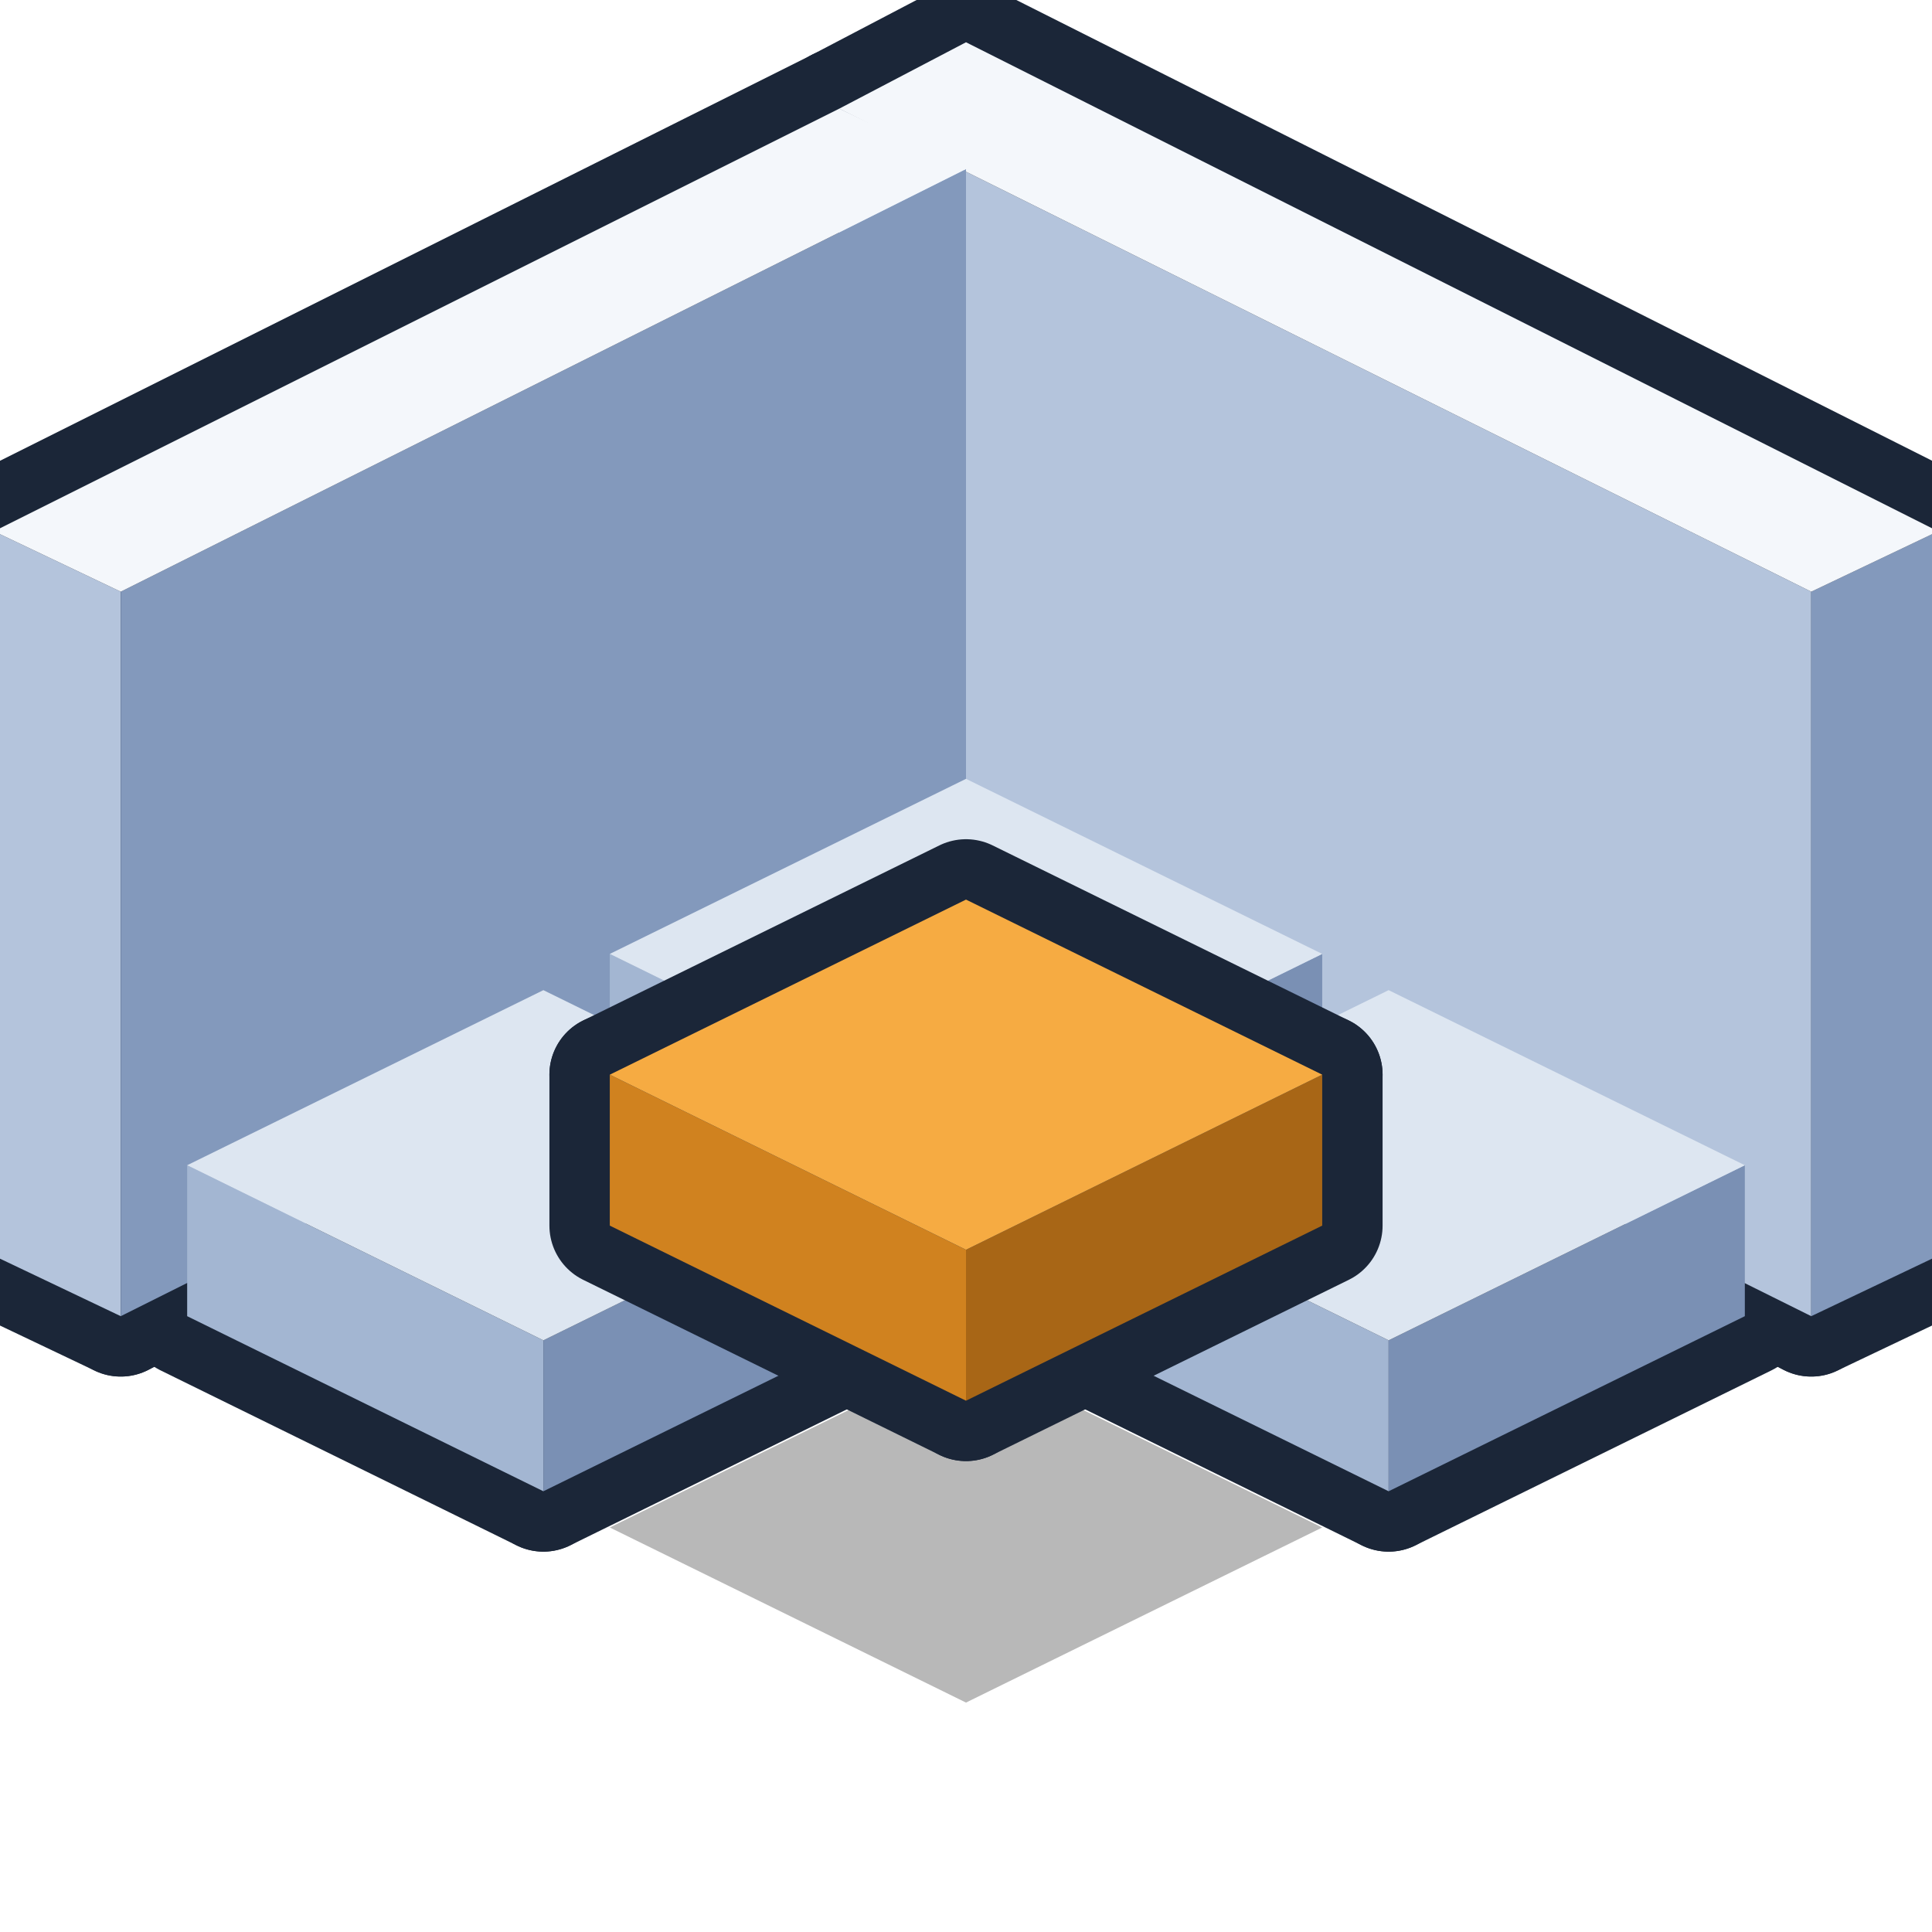
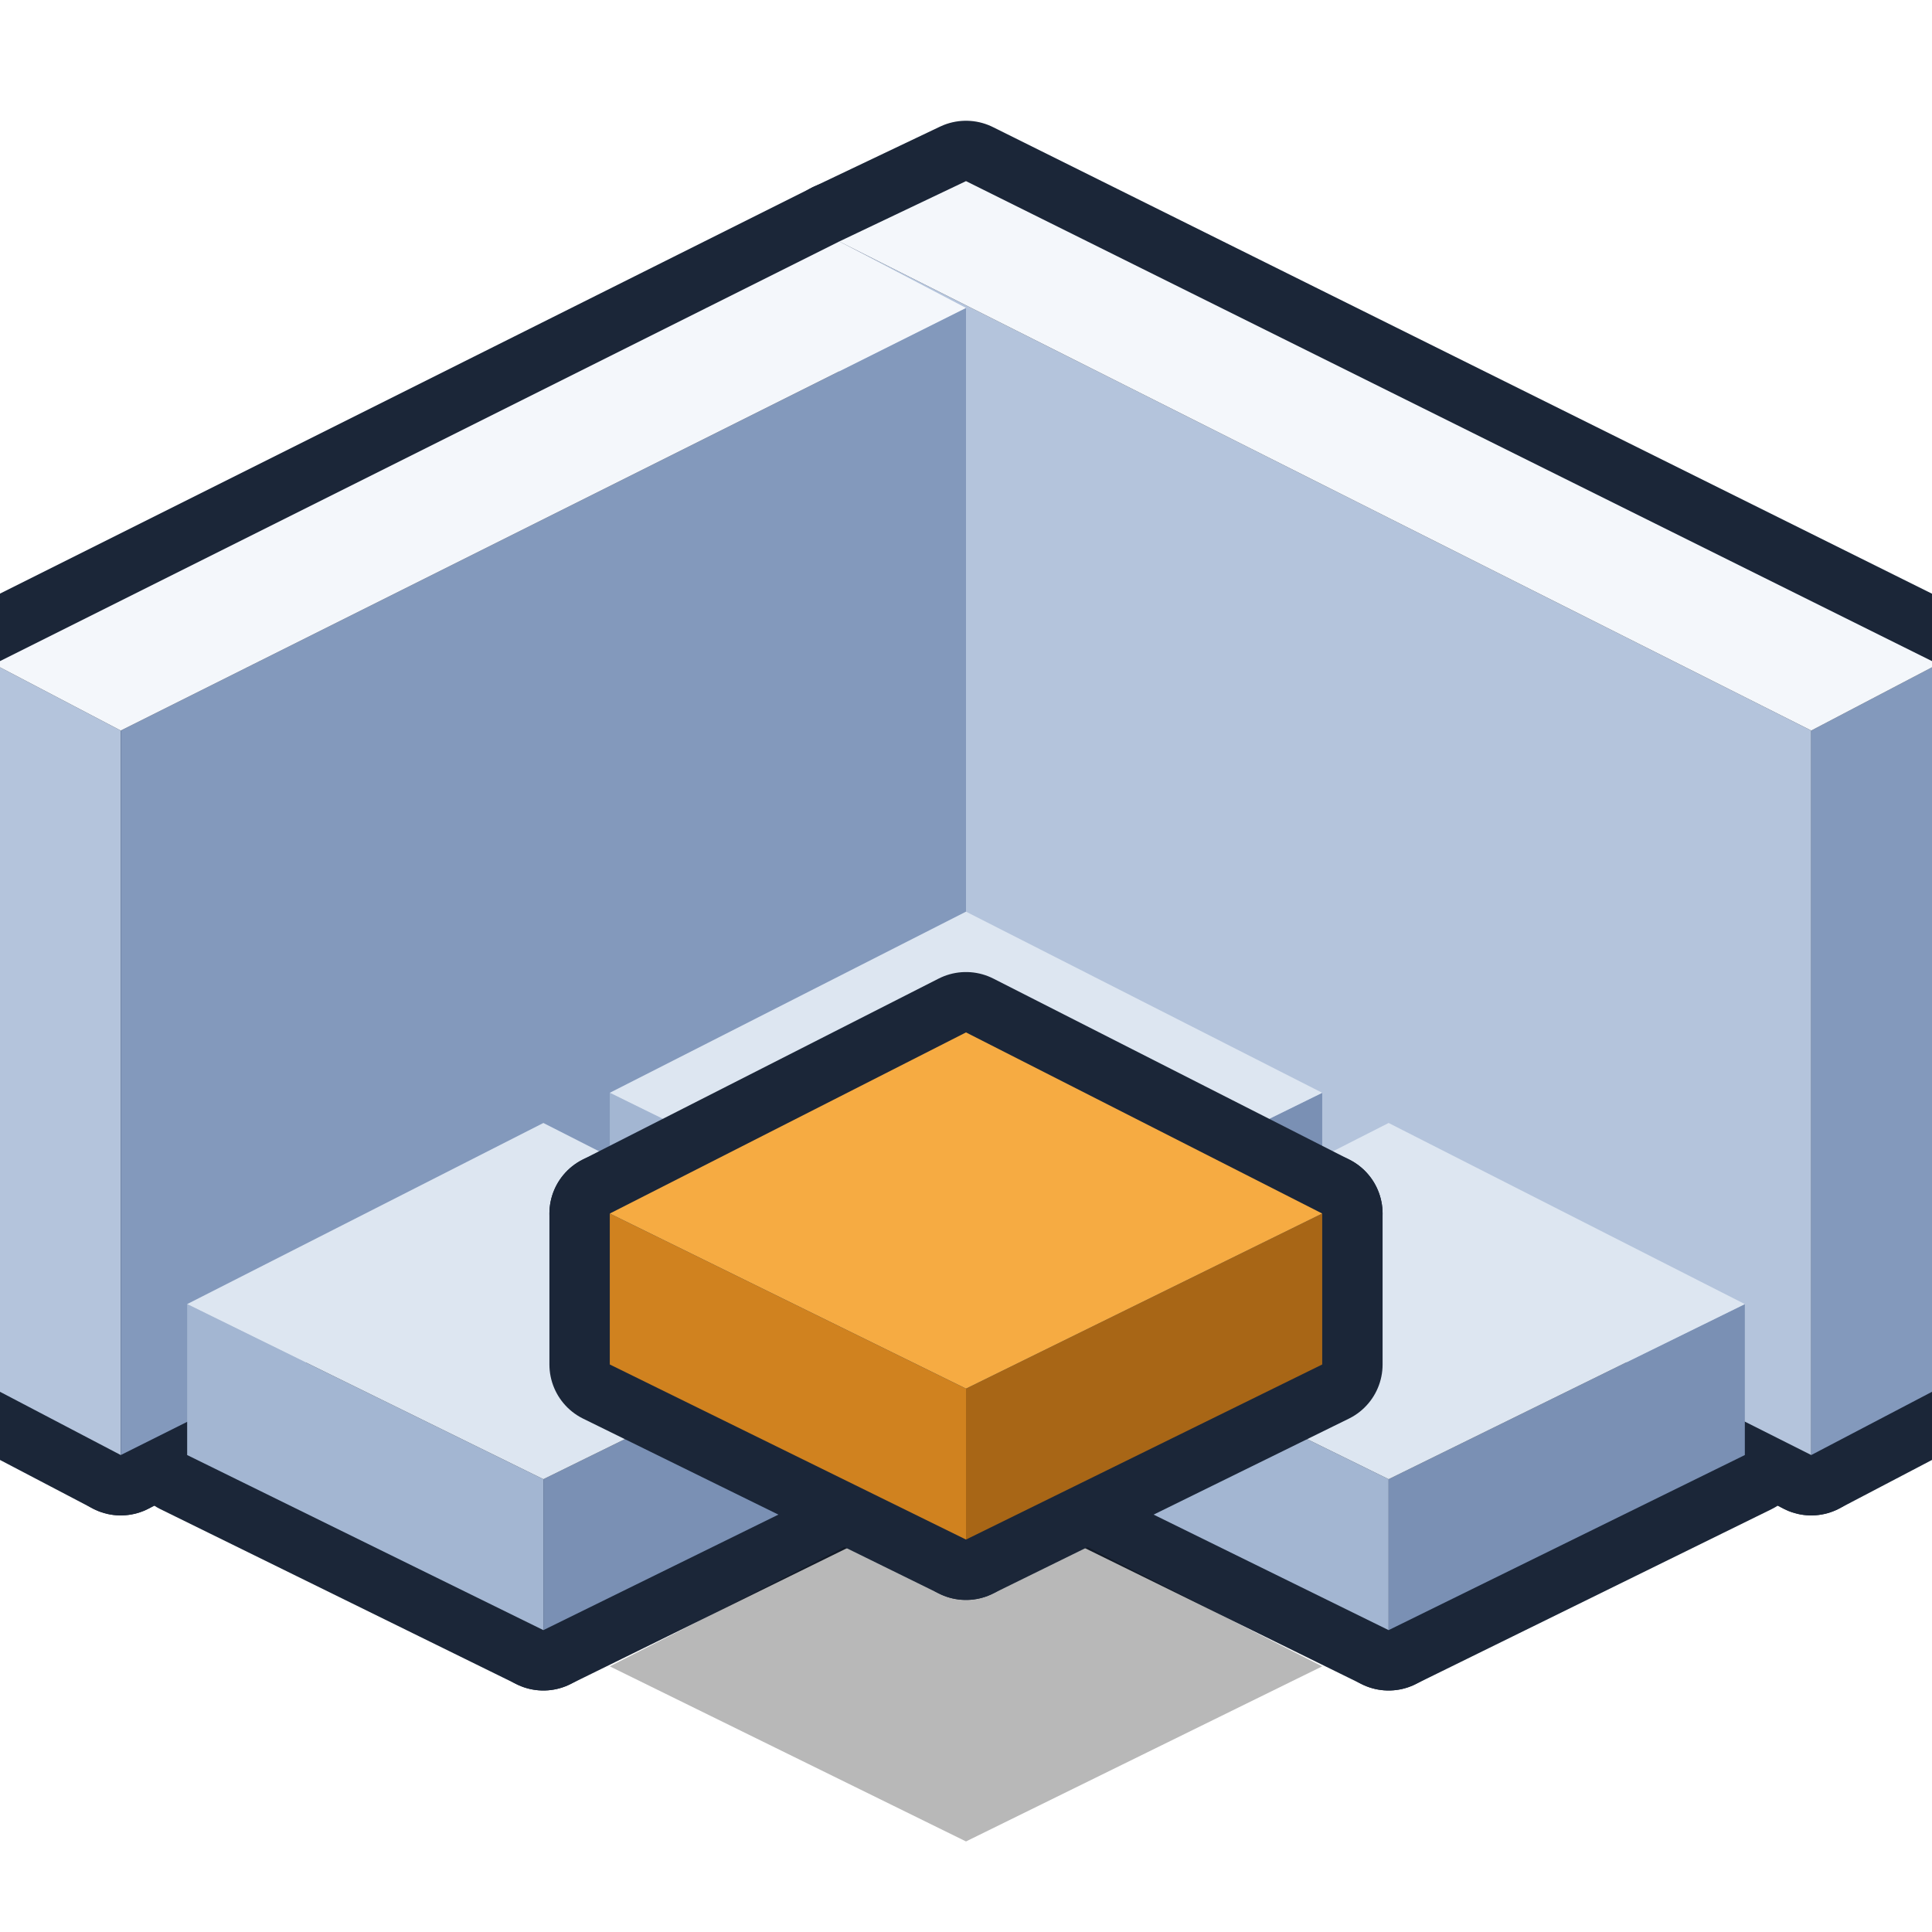
<svg xmlns="http://www.w3.org/2000/svg" viewBox="0 0 32 32" width="32" height="32">
  <g fill="#1b2638" stroke="#1b2638" stroke-width="2" stroke-linejoin="round">
-     <polygon points="13.9,13.8 30,21.8 30,9.8 13.9,1.8" />
-     <polygon points="32.1,20.8 30,21.8 30,9.8 32.1,8.8" />
-     <polygon points="16,0.7 32.1,8.8 30,9.8 13.9,1.8" />
-     <polygon points="-0.1,20.8 2,21.8 2,9.8 -0.1,8.8" />
-     <polygon points="16,14.8 2,21.8 2,9.8 16,2.8" />
-     <polygon points="13.9,1.8 16,2.8 2,9.8 -0.1,8.8" />
-     <polygon points="10.1,18.3 16,21.2 16,18.7 10.1,15.8" />
-     <polygon points="21.9,18.3 16,21.2 16,18.7 21.9,15.8" />
-     <polygon points="16,12.9 21.9,15.8 16,18.7 10.1,15.8" />
-     <polygon points="17.1,21.8 23,24.7 23,22.2 17.1,19.3" />
-     <polygon points="28.9,21.8 23,24.7 23,22.2 28.9,19.3" />
-     <polygon points="23,16.4 28.9,19.3 23,22.2 17.1,19.3" />
-     <polygon points="3.1,21.8 9,24.7 9,22.2 3.1,19.3" />
-     <polygon points="14.9,21.8 9,24.7 9,22.2 14.9,19.3" />
-     <polygon points="9,16.4 14.9,19.3 9,22.2 3.1,19.3" />
+     <polygon points="13.9,16 30,24.1 30,12.1 13.9,4" />
+     <polygon points="32.1,23 30,24.1 30,12.1 32.1,11" />
+     <polygon points="16,3 32.1,11 30,12.1 13.9,4" />
+     <polygon points="-0.1,23 2,24.1 2,12.1 -0.1,11" />
+     <polygon points="16,17.1 2,24.1 2,12.1 16,5.1" />
+     <polygon points="13.9,4 16,5.1 2,12.1 -0.1,11" />
+     <polygon points="10.1,20.6 16,23.5 16,21 10.1,18.1" />
+     <polygon points="21.9,20.6 16,23.5 16,21 21.9,18.1" />
+     <polygon points="16,15.1 21.9,18.1 16,21 10.1,18.1" />
+     <polygon points="17.1,24.1 23,27 23,24.5 17.1,21.6" />
+     <polygon points="28.9,24.1 23,27 23,24.5 28.9,21.6" />
+     <polygon points="23,18.6 28.9,21.6 23,24.5 17.1,21.6" />
+     <polygon points="3.1,24.1 9,27 9,24.5 3.1,21.6" />
+     <polygon points="14.9,24.1 9,27 9,24.5 14.9,21.6" />
+     <polygon points="9,18.6 14.9,21.6 9,24.5 3.1,21.6" />
  </g>
-   <polygon points="13.9,13.8 30,21.8 30,9.8 13.9,1.8" fill="#b4c4dc" />
-   <polygon points="32.1,20.8 30,21.8 30,9.8 32.1,8.8" fill="#8399bc" />
-   <polygon points="16,0.7 32.1,8.8 30,9.8 13.9,1.8" fill="#f4f7fb" />
-   <polygon points="-0.1,20.8 2,21.8 2,9.8 -0.1,8.8" fill="#b4c4dc" />
-   <polygon points="16,14.8 2,21.8 2,9.8 16,2.8" fill="#8399bc" />
-   <polygon points="13.9,1.8 16,2.8 2,9.8 -0.1,8.8" fill="#f4f7fb" />
-   <polygon points="10.1,18.3 16,21.2 16,18.7 10.1,15.8" fill="#a3b6d2" />
-   <polygon points="21.9,18.3 16,21.2 16,18.7 21.9,15.8" fill="#7a90b4" />
-   <polygon points="16,12.9 21.9,15.8 16,18.7 10.1,15.8" fill="#dde6f1" />
-   <polygon points="17.1,21.8 23,24.7 23,22.2 17.1,19.3" fill="#a3b6d2" />
-   <polygon points="28.9,21.8 23,24.7 23,22.2 28.9,19.3" fill="#7a90b4" />
-   <polygon points="23,16.4 28.9,19.3 23,22.2 17.1,19.3" fill="#dde6f1" />
-   <polygon points="3.1,21.8 9,24.7 9,22.2 3.1,19.3" fill="#a3b6d2" />
-   <polygon points="14.9,21.8 9,24.7 9,22.2 14.9,19.3" fill="#7a90b4" />
-   <polygon points="9,16.4 14.9,19.3 9,22.2 3.1,19.3" fill="#dde6f1" />
-   <polygon points="16,22.4 21.9,25.3 16,28.2 10.1,25.3" fill="#000" fill-opacity="0.28" />
+   <polygon points="13.9,16 30,24.1 30,12.1 13.9,4" fill="#b4c4dc" />
+   <polygon points="32.1,23 30,24.1 30,12.1 32.1,11" fill="#8399bc" />
+   <polygon points="16,3 32.1,11 30,12.1 13.9,4" fill="#f4f7fb" />
+   <polygon points="-0.1,23 2,24.1 2,12.1 -0.1,11" fill="#b4c4dc" />
+   <polygon points="16,17.1 2,24.1 2,12.1 16,5.1" fill="#8399bc" />
+   <polygon points="13.9,4 16,5.1 2,12.1 -0.1,11" fill="#f4f7fb" />
+   <polygon points="10.1,20.6 16,23.5 16,21 10.1,18.1" fill="#a3b6d2" />
+   <polygon points="21.9,20.6 16,23.5 16,21 21.9,18.1" fill="#7a90b4" />
+   <polygon points="16,15.1 21.9,18.1 16,21 10.1,18.1" fill="#dde6f1" />
+   <polygon points="17.1,24.1 23,27 23,24.5 17.1,21.6" fill="#a3b6d2" />
+   <polygon points="28.9,24.1 23,27 23,24.5 28.9,21.6" fill="#7a90b4" />
+   <polygon points="23,18.6 28.9,21.6 23,24.5 17.1,21.6" fill="#dde6f1" />
+   <polygon points="3.1,24.1 9,27 9,24.5 3.1,21.6" fill="#a3b6d2" />
+   <polygon points="14.9,24.1 9,27 9,24.5 14.9,21.6" fill="#7a90b4" />
+   <polygon points="9,18.6 14.9,21.6 9,24.5 3.1,21.6" fill="#dde6f1" />
+   <polygon points="16,24.6 21.9,27.6 16,30.5 10.1,27.6" fill="#000" fill-opacity="0.28" />
  <g fill="#1b2638" stroke="#1b2638" stroke-width="2" stroke-linejoin="round">
-     <polygon points="10.1,20.3 16,23.2 16,20.7 10.1,17.8" />
-     <polygon points="21.9,20.3 16,23.2 16,20.7 21.9,17.8" />
-     <polygon points="16,14.9 21.9,17.8 16,20.7 10.1,17.8" />
+     <polygon points="10.1,22.6 16,25.5 16,23 10.1,20.1" />
+     <polygon points="21.9,22.6 16,25.5 16,23 21.9,20.1" />
+     <polygon points="16,17.1 21.9,20.1 16,23 10.1,20.1" />
  </g>
-   <polygon points="10.1,20.3 16,23.2 16,20.7 10.1,17.8" fill="#d0821f" />
-   <polygon points="21.9,20.3 16,23.2 16,20.7 21.9,17.8" fill="#a86616" />
-   <polygon points="16,14.9 21.9,17.8 16,20.7 10.1,17.8" fill="#f6ab42" />
+   <polygon points="10.1,22.6 16,25.5 16,23 10.1,20.1" fill="#d0821f" />
+   <polygon points="21.9,22.6 16,25.5 16,23 21.9,20.1" fill="#a86616" />
+   <polygon points="16,17.1 21.9,20.1 16,23 10.1,20.1" fill="#f6ab42" />
</svg>
